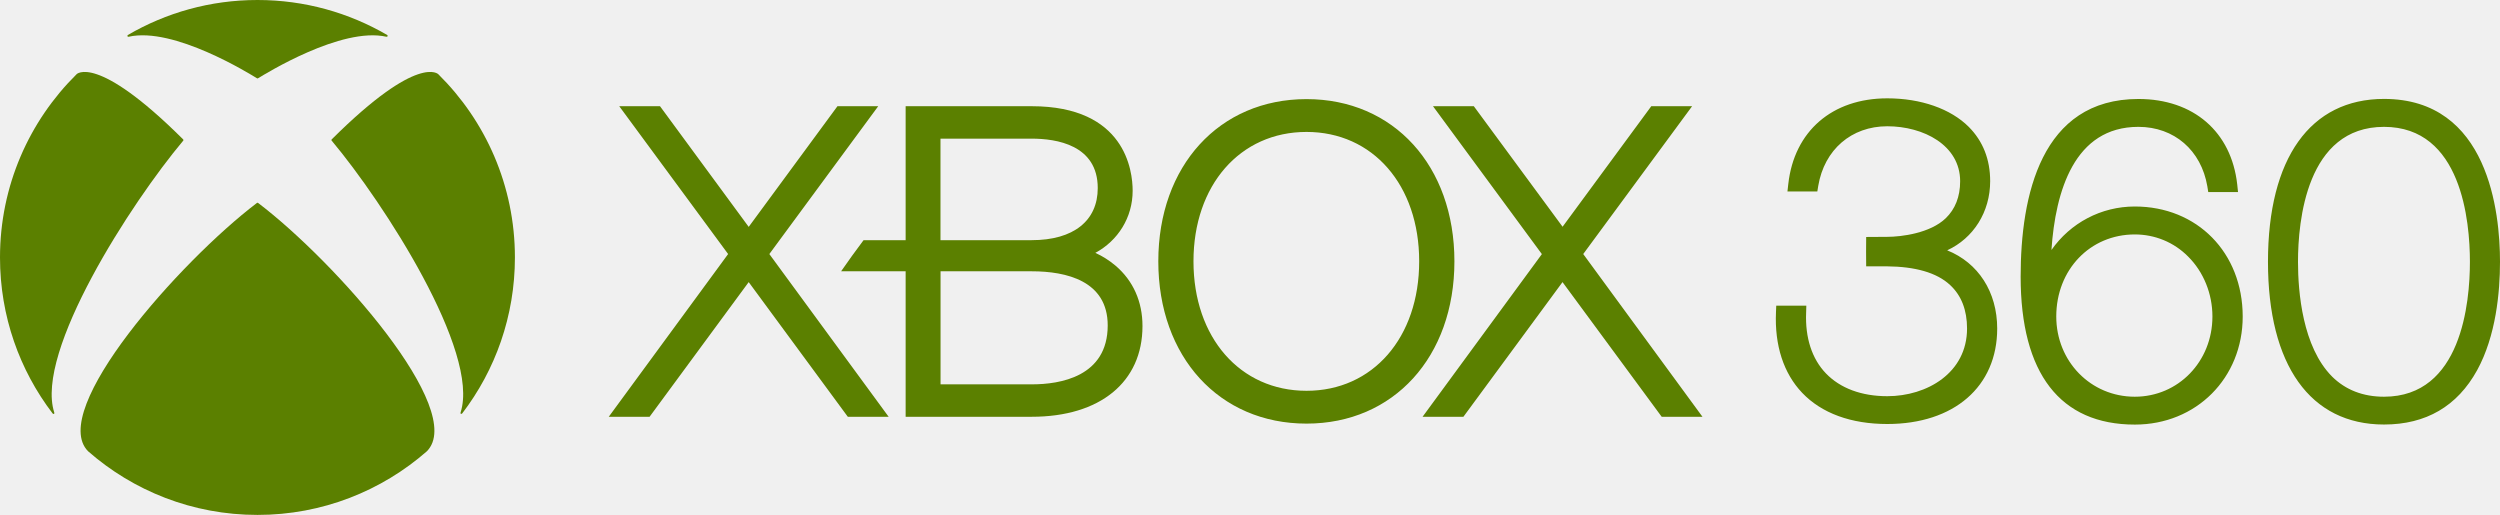
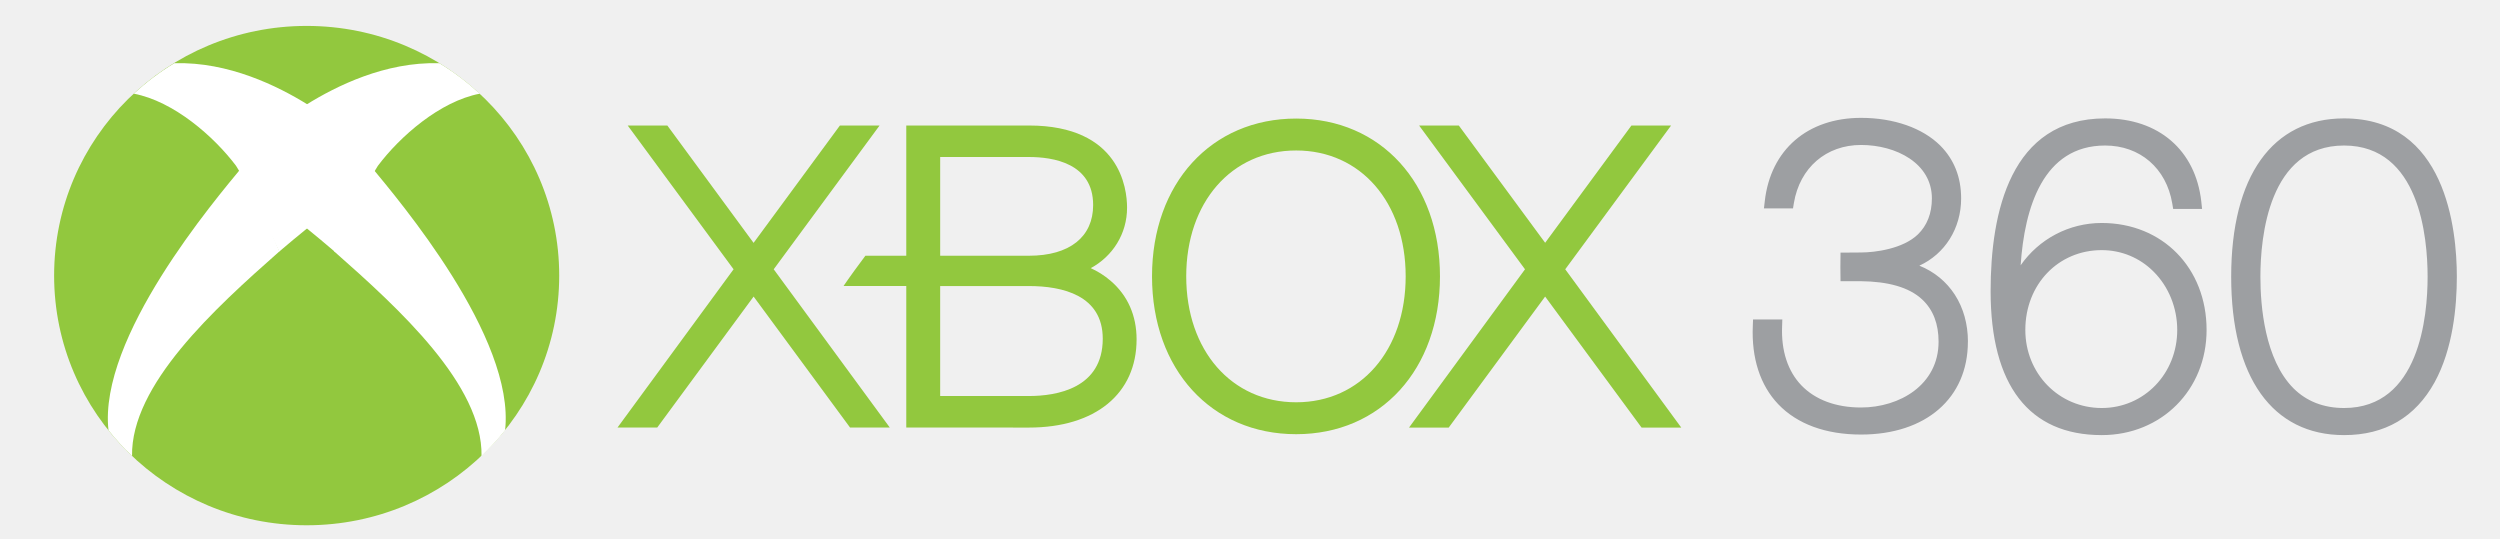
- <svg xmlns="http://www.w3.org/2000/svg" version="1.1" id="Layer_1" x="0px" y="0px" viewBox="0 0 3839 790.7" style="enable-background:new 0 0 3839 790.7;" xml:space="preserve">
-   <style type="text/css">
- 	.st0{fill:#FFFFFF;}
- 	.st1{fill:#666666;}
- 	.st2{fill:#5B8000;}
- 	.st3{fill:#999999;}
- 	.st4{clip-path:url(#SVGID_00000116936783918555293750000007469767993559255974_);}
- 	.st5{clip-path:url(#SVGID_00000158740534648164909140000001295847137466387621_);}
- 	.st6{clip-path:url(#SVGID_00000155842778396752356890000010572617078912532369_);}
- 	.st7{clip-path:url(#SVGID_00000155144553101945258850000012559315686549043378_);}
- 	.st8{fill:url(#SVGID_00000010292549517162298780000013377369793622022845_);}
- 	.st9{fill:url(#SVGID_00000036231710623331604260000005869396906459459469_);}
- 	.st10{fill:url(#SVGID_00000083797390130019649950000016993630063187283634_);}
- 	.st11{fill:url(#SVGID_00000071546227830214281760000007375249739212027046_);}
- 	.st12{opacity:0.8;fill:url(#SVGID_00000139976072570819599400000014907709301721782916_);}
- 	.st13{opacity:0.55;fill:url(#SVGID_00000020388828007938614210000003075296111492721296_);}
- 	.st14{fill:url(#SVGID_00000036240156864560620200000006081263453251876748_);}
- 	.st15{fill:url(#SVGID_00000067220738065300702300000002508356615530431876_);}
- 	.st16{clip-path:url(#SVGID_00000040539322555364225810000013668476463417864856_);}
- 	.st17{fill:url(#SVGID_00000069400412844419943700000011381320808495491247_);}
- 	.st18{fill:url(#SVGID_00000150820882399001585030000002818148137064195495_);}
- 	.st19{fill:url(#SVGID_00000093896032315545902600000017490705668257020565_);}
- 	.st20{opacity:0.8;fill:url(#SVGID_00000122701113884174718220000005988537363528600704_);}
- 	.st21{opacity:0.55;fill:url(#SVGID_00000173142782469316259970000016849888242107634586_);}
- 	.st22{fill:url(#SVGID_00000129187186500082503560000000922680786672071817_);}
- 	.st23{fill:url(#SVGID_00000057119313518697747600000017593682247445280701_);}
- 	.st24{clip-path:url(#SVGID_00000101816359812842285540000015732616889665004441_);}
- 	.st25{fill:#BFBDBE;}
- 	.st26{fill:url(#SVGID_00000049911932759493640890000006240449924929436088_);}
- 	.st27{fill:url(#SVGID_00000134220466912409252970000001112239715534358671_);}
- 	.st28{opacity:0.8;fill:url(#SVGID_00000140698251357615779220000009557682369471754654_);}
- 	.st29{opacity:0.55;fill:url(#SVGID_00000142153463038138063270000009067320057240581771_);}
- 	.st30{fill:url(#SVGID_00000036973502282975893160000012567794615475651214_);}
- 	.st31{fill:url(#SVGID_00000080198947375386675350000005529994955410116778_);}
- 	.st32{clip-path:url(#SVGID_00000090256341839794483940000004767460189889961361_);}
- 	.st33{clip-path:url(#SVGID_00000134962319792858629060000012164386051026153399_);}
- 	.st34{fill:url(#SVGID_00000078743987372971775520000010702288087983658643_);}
- 	.st35{fill:url(#SVGID_00000142168026558616452050000016146205114568647313_);}
- 	.st36{fill:url(#SVGID_00000062885077398604381360000005621743981034078885_);}
- 	.st37{opacity:0.8;fill:url(#SVGID_00000149368303877338138860000012849009508891704977_);}
- 	.st38{opacity:0.55;fill:url(#SVGID_00000005983553496142048750000010640488831535781803_);}
- 	.st39{fill:url(#SVGID_00000011001271228307392950000016236184763238329529_);}
- 	.st40{fill:url(#SVGID_00000176002769669134528240000017120841940449353365_);}
- 	.st41{clip-path:url(#SVGID_00000007404035481829726280000012194682281490223029_);}
- 	.st42{clip-path:url(#SVGID_00000129924204718347789120000013857945008612493959_);}
- 	.st43{opacity:0.5;fill:url(#SVGID_00000041255728038578157030000017801029453341060490_);}
- 	.st44{opacity:0.5;fill:url(#SVGID_00000072998297353307880780000003427654193123052707_);}
- 	.st45{opacity:0.5;fill:url(#SVGID_00000177454978995441807530000017717080464331832200_);}
- 	.st46{clip-path:url(#SVGID_00000068651208963413037180000008343835353743787189_);}
- 	.st47{opacity:0.5;fill:url(#SVGID_00000118381279568474213600000001854946862919699329_);}
- 	.st48{clip-path:url(#SVGID_00000135668409699139954380000008492640851960668316_);}
- 	.st49{clip-path:url(#SVGID_00000016759269871158597700000006306697208360290701_);}
- 	.st50{clip-path:url(#SVGID_00000106855417885667242520000011089618293728599175_);}
- 	.st51{clip-path:url(#SVGID_00000085230015562224633710000015436784607507745456_);}
- 	.st52{fill:url(#SVGID_00000178194653221854520770000010148760915726819219_);}
- 	.st53{fill:url(#SVGID_00000013162311001772068310000004902833989218557314_);}
- 	.st54{fill:url(#SVGID_00000032613153920580627630000011352194114006113711_);}
- 	.st55{fill:url(#SVGID_00000047763188103070923870000009595432510233364666_);}
- 	.st56{opacity:0.8;fill:url(#SVGID_00000148645963669847124910000017072502973787078814_);}
- 	.st57{opacity:0.55;fill:url(#SVGID_00000101094263498537051600000014138221375547412358_);}
- 	.st58{fill:url(#SVGID_00000095315656870443474850000012180467342437196438_);}
- 	.st59{fill:url(#SVGID_00000159429316801266379440000002294363133212291230_);}
- 	.st60{clip-path:url(#SVGID_00000150087786589247467770000011392681847654414739_);}
- 	.st61{fill:url(#SVGID_00000131328426440563200240000011694553827474883222_);}
- 	.st62{fill:url(#SVGID_00000025420536956556976500000016819937580459858321_);}
- 	.st63{fill:url(#SVGID_00000064321203985993779410000005545467103104882331_);}
- 	.st64{opacity:0.8;fill:url(#SVGID_00000015352158939272109590000016273119411202081967_);}
- 	.st65{opacity:0.55;fill:url(#SVGID_00000021101158477917598240000000627391570033336255_);}
- 	.st66{fill:url(#SVGID_00000183232461691121441580000001046752565799712649_);}
- 	.st67{fill:url(#SVGID_00000003099203320768906680000010646111362605277357_);}
- 	.st68{clip-path:url(#SVGID_00000076561835877998846960000011402132618634769325_);}
- 	.st69{fill:url(#SVGID_00000150817945971739035430000007044431036206264733_);}
- 	.st70{fill:url(#SVGID_00000007391137620575921190000010795756530481703574_);}
- 	.st71{opacity:0.8;fill:url(#SVGID_00000099638381137515200560000013584445996416364433_);}
- 	.st72{opacity:0.55;fill:url(#SVGID_00000120548205482017972230000002960479390994068364_);}
- 	.st73{fill:url(#SVGID_00000169529297123501752530000001827790950952863122_);}
- 	.st74{fill:url(#SVGID_00000042709919437991133180000015338200966945736369_);}
- 	.st75{clip-path:url(#SVGID_00000183950060981909101950000014221256695177617067_);}
- 	.st76{clip-path:url(#SVGID_00000057120744196707087970000012392617450399533700_);}
- 	.st77{clip-path:url(#SVGID_00000157303899002733466640000015399597897894427063_);}
- 	.st78{clip-path:url(#SVGID_00000036932503163203648990000016011280510529313448_);}
- 	.st79{clip-path:url(#SVGID_00000057830163329268315310000005087222767786817411_);}
- 	.st80{fill:url(#SVGID_00000003809162164806743160000012714894924322133889_);}
- 	.st81{fill:url(#SVGID_00000141451055723967978550000013845159567332142769_);}
- 	.st82{fill:url(#SVGID_00000056408563687139679960000012628171087518621090_);}
- 	.st83{fill:url(#SVGID_00000177471385576139530050000015560517711674009503_);}
- 	.st84{opacity:0.8;fill:url(#SVGID_00000124873107969691844060000011284801181780778936_);}
- 	.st85{opacity:0.55;fill:url(#SVGID_00000137124147100894737580000014559738347691752893_);}
- 	.st86{fill:url(#SVGID_00000085242973802111070200000002237040996692308669_);}
- 	.st87{fill:url(#SVGID_00000098899964120334019590000009193444991896154799_);}
- 	.st88{clip-path:url(#SVGID_00000057840470307519953610000000034798729358450833_);}
- 	.st89{fill:url(#SVGID_00000158006162043622190240000007644279765534771109_);}
- 	.st90{fill:url(#SVGID_00000134947079877877133260000009332767779322859671_);}
- 	.st91{fill:url(#SVGID_00000031185766654008222270000004586653168630461356_);}
- 	.st92{opacity:0.8;fill:url(#SVGID_00000022526576154737631350000007162282661988700594_);}
- 	.st93{opacity:0.55;fill:url(#SVGID_00000127737045960989813140000014515283786322823819_);}
- 	.st94{fill:url(#SVGID_00000152985458504375317470000005590153622121142435_);}
- 	.st95{fill:url(#SVGID_00000116205044758928417170000011819158513091113345_);}
- 	.st96{clip-path:url(#SVGID_00000042004448277783542100000011941666492006226069_);}
- 	.st97{fill:url(#SVGID_00000114768226173243903660000001683156435584240785_);}
- 	.st98{fill:url(#SVGID_00000018937000335540022780000012676131677270427318_);}
- 	.st99{opacity:0.8;fill:url(#SVGID_00000026856270168027361250000018212645450605727405_);}
- 	.st100{opacity:0.55;fill:url(#SVGID_00000139255709901624971830000014129664296553917858_);}
- 	.st101{fill:url(#SVGID_00000072259448570895516300000011548842194258753718_);}
- 	.st102{fill:url(#SVGID_00000054237210800003764220000001850947912984438968_);}
- 	.st103{clip-path:url(#SVGID_00000061468896121099905750000005594066800896378018_);}
- 	.st104{clip-path:url(#SVGID_00000113313807160028400700000001721218963280401584_);}
- 	.st105{fill:url(#SVGID_00000045604004885239969240000006576240832466179738_);}
- 	.st106{fill:url(#SVGID_00000090255215485557273480000000931400736113114545_);}
- 	.st107{fill:url(#SVGID_00000069385385895207637440000001507111524210314402_);}
- 	.st108{opacity:0.8;fill:url(#SVGID_00000144330620765285905890000008602834579046853767_);}
- 	.st109{opacity:0.55;fill:url(#SVGID_00000099629018036278859340000000653572724619238793_);}
- 	.st110{fill:url(#SVGID_00000065051784446084755450000018156599181199387782_);}
- 	.st111{fill:url(#SVGID_00000026155897392870420500000014333312585948271496_);}
- 	.st112{clip-path:url(#SVGID_00000034798748419867977370000009892896875291891374_);}
- 	.st113{clip-path:url(#SVGID_00000041292312560003772870000015029777320771904685_);}
- 	.st114{opacity:0.5;fill:url(#SVGID_00000070803276923873632020000007446841990270517171_);}
- 	.st115{opacity:0.5;fill:url(#SVGID_00000002342026837621636880000001917485599823705472_);}
- 	.st116{opacity:0.5;fill:url(#SVGID_00000036940386015251520400000002376730868508778649_);}
- 	.st117{clip-path:url(#SVGID_00000051353632734183503050000013672839173013426612_);}
- 	.st118{opacity:0.5;fill:url(#SVGID_00000002358578229125154230000014866425501304673183_);}
- 	.st119{clip-path:url(#SVGID_00000099635098058869241590000004822549567342441105_);}
- 	.st120{clip-path:url(#SVGID_00000093168876972140761490000005807615533367449245_);}
- 	.st121{clip-path:url(#SVGID_00000036949996485530839640000010141628028239255976_);}
- 	.st122{clip-path:url(#SVGID_00000126302940712844822240000017614237738718426278_);}
- 	.st123{fill:url(#SVGID_00000057112496841886013800000004195521125999568554_);}
- 	.st124{fill:url(#SVGID_00000090278772992734942070000006801590952641113242_);}
- 	.st125{fill:url(#SVGID_00000031198293672836328830000012278078160203467959_);}
- 	.st126{fill:url(#SVGID_00000072966107591756489440000018009075871020142235_);}
- 	.st127{opacity:0.8;fill:url(#SVGID_00000162339836511765441000000002386075822253384329_);}
- 	.st128{opacity:0.55;fill:url(#SVGID_00000131345225278491974000000011552783519622267321_);}
- 	.st129{fill:url(#SVGID_00000036948370959557329610000013772979812736568486_);}
- 	.st130{fill:url(#SVGID_00000168106311239672872670000010038868394726045117_);}
- 	.st131{clip-path:url(#SVGID_00000119099659743943287100000003720650806449316013_);}
- 	.st132{fill:url(#SVGID_00000003065727789366524270000016633110604183846278_);}
- 	.st133{fill:url(#SVGID_00000132086332849069277650000007526530558024454814_);}
- 	.st134{fill:url(#SVGID_00000062157000306046819180000005156995132083925906_);}
- 	.st135{opacity:0.8;fill:url(#SVGID_00000078726135815038840990000017872928536190194617_);}
- 	.st136{opacity:0.55;fill:url(#SVGID_00000137103402768438035350000016001364530453667482_);}
- 	.st137{fill:url(#SVGID_00000086666314139859450690000012407640080326764474_);}
- 	.st138{fill:url(#SVGID_00000054968171191225937160000009092525952926277011_);}
- 	.st139{clip-path:url(#SVGID_00000023242618342471974460000015680593381603094970_);}
- 	.st140{fill:url(#SVGID_00000119813551556052231640000007838365647365671596_);}
- 	.st141{fill:url(#SVGID_00000029739379124246424990000008810376464220722855_);}
- 	.st142{opacity:0.8;fill:url(#SVGID_00000033329197923852075260000000454729088034798467_);}
- 	.st143{opacity:0.55;fill:url(#SVGID_00000140701430040543691370000017663806799717031057_);}
- 	.st144{fill:url(#SVGID_00000114782142379666389470000014254234469512225154_);}
- 	.st145{fill:url(#SVGID_00000112632314095804040010000010231495088979309208_);}
- 	.st146{clip-path:url(#SVGID_00000132768246559449515460000006223082410507254686_);}
- 	.st147{clip-path:url(#SVGID_00000124875937587758720750000012554846703926856607_);}
- 	.st148{fill:url(#SVGID_00000040535494224943700640000003068533406835400856_);}
- 	.st149{fill:url(#SVGID_00000032651022993604532690000005715308548821962641_);}
- 	.st150{fill:url(#SVGID_00000179612844593605094480000015759273307897751434_);}
- 	.st151{opacity:0.8;fill:url(#SVGID_00000140711033173050650280000000870167502999700122_);}
- 	.st152{opacity:0.55;fill:url(#SVGID_00000092432808271449871630000011343029579094777263_);}
- 	.st153{fill:url(#SVGID_00000035489905088623973450000007507032702061640847_);}
- 	.st154{fill:url(#SVGID_00000165949500959830667480000008234552723145638586_);}
- 	.st155{clip-path:url(#SVGID_00000058578898747491943980000003368276319902224545_);}
- 	.st156{clip-path:url(#SVGID_00000182486943312598648010000009796096405179728004_);}
- 	.st157{opacity:0.5;fill:url(#SVGID_00000013886416532261489280000011424716289084092083_);}
- 	.st158{opacity:0.5;fill:url(#SVGID_00000049903412914695349490000010498772595391870628_);}
- 	.st159{opacity:0.5;fill:url(#SVGID_00000111169672788498502080000011343344332890416267_);}
- 	.st160{clip-path:url(#SVGID_00000099625272862552615820000018177511430231653308_);}
- 	.st161{opacity:0.5;fill:url(#SVGID_00000088131768966626574290000012032157430044488606_);}
- 	.st162{clip-path:url(#SVGID_00000153701878551876932960000007837190477616574600_);}
- 	.st163{fill:url(#SVGID_00000105407134495153463940000006144570473574124981_);}
- 	.st164{fill:url(#SVGID_00000040557553447062077990000003231211450321134007_);}
- 	.st165{fill:url(#SVGID_00000094610194816125460100000000933022961513273012_);}
- 	.st166{opacity:0.8;fill:url(#SVGID_00000117644243036362007140000009133000296335978671_);}
- 	.st167{opacity:0.55;fill:url(#SVGID_00000118383670127868815400000016405390337328871079_);}
- 	.st168{fill:url(#SVGID_00000154386101158569137170000016798424068277512576_);}
- 	.st169{fill:url(#SVGID_00000134953476779167071310000000597168918971184263_);}
- 	.st170{clip-path:url(#SVGID_00000054236012261286668700000007504942038173919421_);}
- 	.st171{clip-path:url(#SVGID_00000068648032108102249200000012093060860740307841_);}
- 	.st172{opacity:0.5;fill:url(#SVGID_00000046323686379240725850000008826286650127661244_);}
- 	.st173{opacity:0.5;fill:url(#SVGID_00000001664415526818296470000011227188206175633548_);}
- 	.st174{opacity:0.5;fill:url(#SVGID_00000079470403591049530170000003524734392490627515_);}
- 	.st175{clip-path:url(#SVGID_00000122691219135280973290000000276769374408621478_);}
- 	.st176{opacity:0.5;fill:url(#SVGID_00000110446410661677272880000014208869792500506002_);}
- 	.st177{fill:#9DA0A3;}
- 	.st178{fill:#107C10;}
- 	.st179{opacity:0.49;}
- 	.st180{clip-path:url(#SVGID_00000078018381154524499510000018076933478596286360_);}
- 	.st181{clip-path:url(#SVGID_00000072995060720077869630000009679947625423038625_);}
- 	.st182{fill:url(#SVGID_00000069358608158268653760000000135448547127824292_);}
- 	.st183{opacity:0.15;fill:#FFFFFF;}
- 	.st184{opacity:7.000000e-02;fill:#FFFFFF;}
- 	.st185{clip-path:url(#SVGID_00000001645998920465145500000002501467456834720653_);}
- 	.st186{fill:url(#SVGID_00000140705418781306602200000002212125100563969696_);}
- 	.st187{clip-path:url(#SVGID_00000092429006134292841950000008618241210049530038_);}
- 	.st188{fill:url(#SVGID_00000111176468199304223740000001525665852802451328_);}
- 	.st189{opacity:7.000000e-02;fill:url(#SVGID_00000134221093714847550520000007314372534682804920_);}
- 	.st190{clip-path:url(#SVGID_00000023246388595363816300000015412945665440000656_);}
- 	.st191{fill:url(#SVGID_00000000926317889482298340000008873479745467291069_);}
- 	.st192{fill:url(#SVGID_00000164515508944821701340000001262655799613418431_);}
- 	.st193{fill:url(#SVGID_00000057837439514880674580000004920004195689788558_);}
- 	.st194{fill:url(#SVGID_00000122722866922629867320000012970355642301654445_);}
- 	.st195{fill:url(#SVGID_00000084511500700646425410000018320712484470881678_);}
- 	.st196{fill:url(#SVGID_00000005973489201754534950000016361937817207380628_);}
- 	.st197{fill:url(#SVGID_00000101814502878768468240000004556285684312153231_);}
- 	.st198{fill:url(#SVGID_00000110450812542666857060000006600968587896651694_);}
- 	.st199{clip-path:url(#SVGID_00000165221564088780288550000002029028468404559803_);}
- 	.st200{clip-path:url(#SVGID_00000033359389139598409470000009738305751546482319_);}
- 	.st201{fill:url(#SVGID_00000147178484632317302720000004138957778948186535_);}
- 	.st202{clip-path:url(#SVGID_00000072244423338221732780000005259798814507892924_);}
- 	.st203{fill:url(#SVGID_00000165943395460085336520000002530248066252990848_);}
- 	.st204{clip-path:url(#SVGID_00000017491939672469041790000001915170550188903828_);}
- 	.st205{fill:url(#SVGID_00000055697973795640559730000010158100167775643010_);}
- 	.st206{opacity:7.000000e-02;fill:url(#SVGID_00000036971418207743053650000016940984245055143595_);}
- 	.st207{clip-path:url(#SVGID_00000027602392829443704190000001202149199515662238_);}
- 	.st208{fill:url(#SVGID_00000088097090739624445650000018279727374007963044_);}
- 	.st209{fill:url(#SVGID_00000054245911430200764640000001306899183298362811_);}
- 	.st210{fill:url(#SVGID_00000142896027599948911730000000973493469245087421_);}
- 	.st211{fill:url(#SVGID_00000049199357648690220450000018440991971871676088_);}
- 	.st212{fill:url(#SVGID_00000150811118801147181730000006999067454905583774_);}
- 	.st213{fill:url(#SVGID_00000114784014309322987430000012603711664264672441_);}
- 	.st214{fill:url(#SVGID_00000073679570883925250000000008972797959163209909_);}
- 	.st215{fill:url(#SVGID_00000040538126994965933050000008293844121882298253_);}
- 	.st216{clip-path:url(#SVGID_00000029026150696311030530000007292036025988488072_);}
- 	.st217{clip-path:url(#SVGID_00000065788948063208974960000005351455060344796326_);}
- 	.st218{fill:url(#SVGID_00000112630033393689207430000012669848990023085499_);}
- 	.st219{clip-path:url(#SVGID_00000002345720288083070290000006183894083479604137_);}
- 	.st220{fill:url(#SVGID_00000026158545459881301730000011764772156302000807_);}
- 	.st221{clip-path:url(#SVGID_00000078736496415392903290000005045244596913134500_);}
- 	.st222{fill:url(#SVGID_00000144299643156313450320000015329817907331295385_);}
- 	.st223{opacity:7.000000e-02;fill:url(#SVGID_00000061440666512545240730000013052388745934027144_);}
- 	.st224{clip-path:url(#SVGID_00000065071280627422512660000003446178943775899578_);}
- 	.st225{fill:url(#SVGID_00000133520769777846871470000011229856877206757815_);}
- 	.st226{fill:url(#SVGID_00000083067993648122447030000005700418886940234638_);}
- 	.st227{fill:url(#SVGID_00000121969135925480210040000012818647407017853865_);}
- 	.st228{fill:url(#SVGID_00000126296576746353094030000009705574668692100004_);}
- 	.st229{fill:url(#SVGID_00000011020855464008935420000003804431840243144863_);}
- 	.st230{fill:url(#SVGID_00000044150879009265572230000013043678912328990083_);}
- 	.st231{fill:url(#SVGID_00000075843879342301602580000018385224346903061640_);}
- 	.st232{fill:url(#SVGID_00000001622143232993498560000002565739937859088539_);}
- 	.st233{clip-path:url(#SVGID_00000142173110663425500070000001965037227717121193_);}
- 	.st234{clip-path:url(#SVGID_00000085243402515984210030000013133161705383385731_);}
- 	.st235{fill:url(#SVGID_00000133499328329960032730000001216106085451752846_);}
- 	.st236{clip-path:url(#SVGID_00000098202847618227867990000003468360645697629089_);}
- 	.st237{fill:url(#SVGID_00000173142815913817761000000001422564006664603792_);}
- 	.st238{clip-path:url(#SVGID_00000056389529223490138200000002984149826180120240_);}
- 	.st239{fill:url(#SVGID_00000039112208714024311130000006147372210463657099_);}
- 	.st240{opacity:7.000000e-02;fill:url(#SVGID_00000039111014240980551570000004270350121711701148_);}
- 	.st241{clip-path:url(#SVGID_00000151506302821929540850000006862367099011270298_);}
- 	.st242{fill:url(#SVGID_00000104700707698479021980000005477482173964106931_);}
- 	.st243{fill:url(#SVGID_00000057838189485375581810000016864863682942625165_);}
- 	.st244{fill:url(#SVGID_00000125572421142210207220000009431974986472499344_);}
- 	.st245{fill:url(#SVGID_00000048490852953098234350000010874403515964104373_);}
- 	.st246{fill:url(#SVGID_00000089565106104342538740000012065371743325706157_);}
- 	.st247{fill:url(#SVGID_00000035533103090249817850000005763981352530214274_);}
- 	.st248{fill:url(#SVGID_00000137834254369387492560000012152748826775379616_);}
- 	.st249{fill:url(#SVGID_00000115501987777316503650000009626562220427268745_);}
- </style>
-   <g>
-     <g>
-       <g>
-         <circle class="st1" cx="147.9" cy="111.1" r="0" />
+ <svg xmlns="http://www.w3.org/2000/svg" xmlns:xlink="http://www.w3.org/1999/xlink" enable-background="new 2.472 0.608 167 36" xml:space="preserve" height="36px" width="167px" version="1.1" y="0px" x="0px" viewBox="2.472 0.608 167 36" id="svg3003">
+   <defs id="defs3019">
+     <radialGradient xlink:href="#linearGradient3037" id="radialGradient3528" gradientUnits="userSpaceOnUse" gradientTransform="matrix(0,1.845816,-1.575611,0,41.66051,-29.48401)" cx="23.69" cy="12.766" fx="23.69" fy="12.766" r="14.35" />
+     <linearGradient id="linearGradient3037">
+       <stop style="stop-color:#ffffff;stop-opacity:1;" offset="0" id="stop3039" />
+       <stop style="stop-color:#ffffff;stop-opacity:0;" offset="1" id="stop3041" />
+     </linearGradient>
+     <radialGradient xlink:href="#linearGradient3037" id="radialGradient3530" gradientUnits="userSpaceOnUse" gradientTransform="matrix(0,1.152526,-0.9838101,0,34.10586,-13.06009)" cx="23.69" cy="12.766" fx="23.69" fy="12.766" r="14.35" />
+     <linearGradient xlink:href="#linearGradient3992" id="linearGradient3532" gradientUnits="userSpaceOnUse" x1="17.161" y1="21.54" x2="13.206" y2="16.9" />
+     <linearGradient id="linearGradient3992">
+       <stop style="stop-color:#97ca43;stop-opacity:1;" offset="0" id="stop3994" />
+       <stop style="stop-color:#97ca43;stop-opacity:0;" offset="1" id="stop3996" />
+     </linearGradient>
+     <linearGradient xlink:href="#linearGradient3356" id="linearGradient3534" gradientUnits="userSpaceOnUse" x1="11.656" y1="18.172" x2="13.586" y2="19.231" />
+     <linearGradient id="linearGradient3356">
+       <stop style="stop-color:#458f41;stop-opacity:1;" offset="0" id="stop3358" />
+       <stop style="stop-color:#458f41;stop-opacity:0;" offset="1" id="stop3360" />
+     </linearGradient>
+     <linearGradient xlink:href="#linearGradient3366" id="linearGradient3536" gradientUnits="userSpaceOnUse" x1="19.903" y1="19.231" x2="14.902" y2="17.2" />
+     <linearGradient id="linearGradient3366">
+       <stop style="stop-color:#e5edae;stop-opacity:1;" offset="0" id="stop3368" />
+       <stop style="stop-color:#e5edae;stop-opacity:0;" offset="1" id="stop3370" />
+     </linearGradient>
+     <linearGradient xlink:href="#linearGradient4002" id="linearGradient3538" gradientUnits="userSpaceOnUse" x1="19.663" y1="13.09" x2="23.287" y2="5.046" />
+     <linearGradient id="linearGradient4002">
+       <stop style="stop-color:#97ca43;stop-opacity:1;" offset="0" id="stop4004" />
+       <stop style="stop-color:#97ca43;stop-opacity:0;" offset="1" id="stop4006" />
+     </linearGradient>
+     <linearGradient xlink:href="#linearGradient3316" id="linearGradient3540" gradientUnits="userSpaceOnUse" x1="17.497" y1="4.098" x2="17.321" y2="6.218" />
+     <linearGradient id="linearGradient3316">
+       <stop style="stop-color:#459743;stop-opacity:1;" offset="0" id="stop3318" />
+       <stop style="stop-color:#459743;stop-opacity:0;" offset="1" id="stop3320" />
+     </linearGradient>
+     <linearGradient xlink:href="#linearGradient3316" id="linearGradient3542" gradientUnits="userSpaceOnUse" x1="19.339" y1="4.717" x2="18.286" y2="6.306" />
+     <linearGradient xlink:href="#linearGradient3330" id="linearGradient3544" gradientUnits="userSpaceOnUse" x1="19.515" y1="15.668" x2="21.796" y2="11.517" />
+     <linearGradient id="linearGradient3330">
+       <stop style="stop-color:#e6edae;stop-opacity:1;" offset="0" id="stop3332" />
+       <stop style="stop-color:#e6edae;stop-opacity:0;" offset="1" id="stop3334" />
+     </linearGradient>
+     <linearGradient xlink:href="#linearGradient3992" id="linearGradient3546" gradientUnits="userSpaceOnUse" x1="17.161" y1="21.54" x2="13.206" y2="16.9" />
+     <linearGradient xlink:href="#linearGradient3356" id="linearGradient3548" gradientUnits="userSpaceOnUse" x1="11.656" y1="18.172" x2="13.586" y2="19.231" />
+     <linearGradient xlink:href="#linearGradient3366" id="linearGradient3550" gradientUnits="userSpaceOnUse" x1="19.903" y1="19.231" x2="14.902" y2="17.2" />
+     <linearGradient xlink:href="#linearGradient4002" id="linearGradient3552" gradientUnits="userSpaceOnUse" x1="17.551" y1="12.031" x2="20.647" y2="6.988" />
+     <linearGradient xlink:href="#linearGradient3306" id="linearGradient3554" gradientUnits="userSpaceOnUse" x1="19.552" y1="5.069" x2="18.76" y2="6.348" />
+     <linearGradient id="linearGradient3306">
+       <stop style="stop-color:#46873f;stop-opacity:1;" offset="0" id="stop3308" />
+       <stop style="stop-color:#46873f;stop-opacity:0;" offset="1" id="stop3310" />
+     </linearGradient>
+     <linearGradient xlink:href="#linearGradient3346" id="linearGradient3556" gradientUnits="userSpaceOnUse" x1="20.124" y1="15.569" x2="21.972" y2="10.981" />
+     <linearGradient id="linearGradient3346">
+       <stop style="stop-color:#e6eead;stop-opacity:1;" offset="0" id="stop3348" />
+       <stop style="stop-color:#e6eead;stop-opacity:0;" offset="1" id="stop3350" />
+     </linearGradient>
+   </defs>
+   <path d="M112.129,29.17l-6.442-8.752-6.44,8.752h-2.652l7.747-10.573-7.074-9.605h2.653l5.767,7.834,5.764-7.834h2.649l-7.071,9.604,7.75,10.574h-2.649zm-50.22-0.004l-7.753-10.57,7.072-9.604h-2.65l-5.767,7.84-5.761-7.84h-2.647l7.072,9.604-7.752,10.57h2.653l6.438-8.748,6.44,8.748h2.654zm16.487-5.89c0,3.634-2.754,5.894-7.194,5.894l-8.191-0.004v-9.452h-4.191c0.304-0.455,1.108-1.565,1.46-2.023h2.731v-8.699h8.191c6.083,0,6.558,4.199,6.558,5.49,0,1.743-0.958,3.244-2.425,4.038,0.445,0.204,0.902,0.48,1.322,0.842,1.142,0.976,1.739,2.325,1.739,3.914m-13.12-5.585h5.926c2.729,0,4.292-1.265,4.292-3.385,0-2.806-2.688-3.21-4.292-3.21h-5.926v6.595zm10.86,5.543c0-2.896-2.684-3.518-4.935-3.518h-5.926v7.346h5.926c1.845,0,4.935-0.502,4.935-3.828m22.526-4.166c0,6.213-3.948,10.544-9.607,10.544-5.667,0-9.628-4.331-9.628-10.544,0-6.205,3.961-10.54,9.628-10.54,5.659,0,9.607,4.335,9.607,10.54m-2.291,0c0-4.951-3.01-8.408-7.316-8.408-4.317,0-7.343,3.457-7.343,8.408s3.025,8.412,7.343,8.412c4.307,0,7.316-3.461,7.316-8.412" fill="#92C83E" id="path3007" />
+   <path d="M159.055,8.517c-4.79,0-7.54,3.856-7.54,10.578,0,6.718,2.75,10.578,7.54,10.578,2.731,0,4.761-1.193,6.05-3.531,1.225-2.233,1.484-5.066,1.484-7.047,0-3.179-0.736-10.578-7.534-10.578m0,19.346c-1.367,0-2.502-0.446-3.377-1.314-1.922-1.931-2.211-5.496-2.211-7.454,0-2.637,0.547-8.766,5.588-8.766,5.04,0,5.581,6.129,5.581,8.766-0,2.637-0.541,8.768-5.581,8.768m-16.188-12.36c-2.188,0-4.187,1.067-5.416,2.826,0.258-3.831,1.488-8,5.646-8,2.325,0,4.086,1.516,4.481,3.866l0.061,0.369h1.931l-0.051-0.49c-0.382-3.426-2.843-5.557-6.422-5.557-6.327,0-7.652,6.277-7.652,11.54,0,6.291,2.566,9.616,7.423,9.616,3.987,0,7.004-3.021,7.004-7.025,0-4.144-2.949-7.145-7.004-7.145m0,12.36c-2.859,0-5.104-2.293-5.104-5.215,0-3.042,2.199-5.332,5.104-5.332,1.306,0,2.541,0.51,3.462,1.435,1.011,1.004,1.581,2.424,1.581,3.897,0,2.922-2.215,5.215-5.043,5.215m-8.941-4.43c0,3.769-2.805,6.203-7.141,6.203-2.352,0-4.263-0.7-5.526-2.025-1.209-1.268-1.797-3.082-1.7-5.25l0.015-0.413h1.956l-0.014,0.452c-0.068,1.633,0.377,3.002,1.291,3.954,0.926,0.96,2.306,1.475,3.979,1.475,2.581,0,5.182-1.513,5.182-4.396,0-1.191-0.364-2.139-1.095-2.82-0.881-0.827-2.301-1.202-4.095-1.221h-1.36c-0.012-0.473-0.012-1.418,0-1.908,0.496-0.002,1.01-0.01,1.353-0.01,0.954,0,2.81-0.24,3.813-1.205,0.613-0.594,0.937-1.406,0.937-2.408,0-2.344-2.383-3.569-4.734-3.569-2.329,0-4.087,1.518-4.483,3.87l-0.06,0.365h-1.942l0.057-0.487c0.386-3.425,2.853-5.559,6.429-5.559,2.186,0,4.116,0.677,5.295,1.854,0.919,0.924,1.392,2.108,1.392,3.526,0,2.009-1.085,3.709-2.791,4.494,2.007,0.805,3.245,2.695,3.245,5.078" fill="#9D9FA2" id="path3009" />
+   <path d="M168.31,27.154c0,0.383-0.132,0.705-0.394,0.966-0.258,0.261-0.58,0.392-0.961,0.392-0.387,0-0.707-0.126-0.961-0.381-0.255-0.255-0.382-0.578-0.382-0.965,0-0.383,0.131-0.706,0.39-0.966,0.257-0.264,0.578-0.394,0.963-0.394,0.377,0,0.694,0.125,0.949,0.375,0.262,0.257,0.396,0.582,0.396,0.973m-0.162,0.008c0-0.345-0.114-0.631-0.347-0.863-0.228-0.229-0.509-0.342-0.84-0.342-0.343,0-0.626,0.114-0.851,0.346-0.227,0.233-0.338,0.517-0.338,0.859,0,0.346,0.115,0.636,0.349,0.867,0.229,0.229,0.508,0.345,0.84,0.345,0.328,0,0.608-0.116,0.838-0.347,0.234-0.233,0.349-0.521,0.349-0.865m-0.535,0.851h-0.289l-0.188-0.417c-0.094-0.21-0.194-0.314-0.307-0.314h-0.157v0.731h-0.238v-1.74h0.482c0.212,0,0.374,0.049,0.484,0.145,0.094,0.085,0.141,0.194,0.141,0.33,0,0.119-0.04,0.219-0.114,0.304-0.074,0.085-0.183,0.142-0.32,0.17v0.007c0.095,0.022,0.189,0.129,0.284,0.321l0.223,0.463zm-0.328-1.237c0-0.101-0.028-0.171-0.084-0.217-0.061-0.051-0.167-0.076-0.317-0.076h-0.212v0.594h0.26c0.232,0,0.353-0.101,0.353-0.301" display="none" fill="#9D9FA2" id="path3015" />
+   <g transform="translate(-8.592759,36.99856)" id="g4160">
+     <g id="g3489">
+       <g id="g3484">
+         <path style="fill:#92c83e;fill-opacity:1;stroke:none" id="path3033" d="m 37.683,17.392 c 0,8.151 -6.425,14.758 -14.35,14.758 -7.925,0 -14.35,-6.608 -14.35,-14.758 0,-8.151 6.425,-14.758 14.35,-14.758 7.925,0 14.35,6.608 14.35,14.758 z" transform="matrix(1.175598,0,0,1.130127,4.119644,-37.63611)" />
      </g>
-     </g>
-     <path class="st2" d="M2551.7,640l-152.3-206.8L2247.2,640h-62.7l183.2-249.8l-167.2-227.1h62.7l136.3,185.1l136.2-185.1h62.7   l-167.2,227L2614.3,640 M1364.6,640l-183.2-249.9l167.2-227h-62.6l-136.3,185.3l-136.2-185.3h-62.6l167.2,227L934.8,640h62.7   l152.2-206.8L1301.9,640H1364.6z M1754.4,500.7c0,86-65.1,139.3-170.1,139.3l-193.6,0V416.6h-99.1c7.2-10.7,26.2-36.9,34.5-47.8   h64.6V163.1h193.6c143.8,0,155,99.2,155,129.8c0,41.2-22.6,76.7-57.3,95.4c10.6,4.8,21.3,11.4,31.3,19.9   C1740.2,431.3,1754.4,463.2,1754.4,500.7 M1444.2,368.8h140c64.5,0,101.5-29.9,101.5-80c0-66.3-63.5-75.9-101.5-75.9h-140V368.8z    M1701,499.7c0-68.4-63.4-83.1-116.7-83.1h-140v173.6h140C1627.9,590.3,1701,578.4,1701,499.7 M2233.4,401.3   c0,146.8-93.4,249.2-227.1,249.2c-134,0-227.6-102.4-227.6-249.2c0-146.7,93.6-249.1,227.6-249.1   C2140.1,152.2,2233.4,254.6,2233.4,401.3 M2179.3,401.3c0-117.1-71.2-198.7-173-198.7c-102,0-173.6,81.7-173.6,198.7   c0,117,71.5,198.8,173.6,198.8C2108.1,600.1,2179.3,518.4,2179.3,401.3" />
-     <path class="st2" d="M3660.9,151.9c-113.3,0-178.2,91.1-178.2,250.1c0,158.8,65,249.9,178.2,249.9c64.5,0,112.5-28.1,143-83.4   c28.9-52.7,35.1-119.7,35.1-166.5C3839,326.8,3821.6,151.9,3660.9,151.9 M3660.9,609.2c-32.3,0-59.1-10.5-79.8-31   c-45.4-45.6-52.3-129.9-52.3-176.1c0-62.4,12.9-207.3,132.1-207.3c119.1,0,131.9,144.9,131.9,207.3   C3792.8,464.3,3780,609.2,3660.9,609.2 M3278.2,317.1c-51.7,0-98.9,25.2-128,66.8c6.1-90.5,35.2-189.1,133.5-189.1   c54.9,0,96.5,35.9,105.9,91.4l1.4,8.7h45.7l-1.2-11.6c-9-81-67.2-131.3-151.7-131.3c-149.6,0-180.9,148.4-180.9,272.8   c0,148.7,60.6,227.2,175.4,227.2c94.3,0,165.6-71.4,165.6-166C3443.8,388,3374.1,317.1,3278.2,317.1 M3278.2,609.2   c-67.6,0-120.6-54.2-120.6-123.2c0-71.9,52-126,120.6-126c30.9,0,60.1,12,81.8,33.9c23.9,23.7,37.4,57.3,37.4,92.1   C3397.4,555,3345.1,609.2,3278.2,609.2 M3066.9,504.5c0,89.1-66.3,146.6-168.8,146.6c-55.6,0-100.8-16.5-130.7-47.9   c-28.5-29.9-42.5-72.8-40.2-124l0.4-9.8h46.2l-0.3,10.7c-1.6,38.6,8.9,71,30.5,93.4c21.9,22.7,54.6,34.9,94.1,34.9   c61,0,122.5-35.8,122.5-103.9c0-28.2-8.6-50.6-25.9-66.7c-20.8-19.5-54.4-28.4-96.8-28.8h-32.2c-0.2-11.2-0.2-33.5,0-45.1   c11.7-0.1,23.9-0.2,32-0.2c22.5,0,66.4-5.7,90.1-28.5c14.6-14,22.2-33.2,22.2-56.9c0-55.4-56.4-84.4-111.9-84.4   c-55.1,0-96.6,35.9-106,91.5l-1.4,8.6h-45.9l1.3-11.5c9.1-81.1,67.4-131.5,152-131.5c51.6,0,97.3,16,125.1,43.8   c21.8,21.9,32.9,49.9,32.9,83.4c0,47.4-25.7,87.6-66,106.2C3037.7,403.5,3066.9,448.2,3066.9,504.5" />
-     <g>
-       <path class="st2" d="M118,113.7c-0.3,0.2-0.4,0.4-0.4,0.3v0C45,185.7,0,285.3,0,395.4c0,90.1,30.1,173.1,80.8,239.5    c0.5,0.6,1.4,1,2.1,0.6c0.7-0.4,0.7-1.3,0.4-2.1C53.3,540.3,201.6,311,281.2,216.2c0.3-0.3,0.5-0.7,0.5-1.1c0-0.5-0.3-1-0.7-1.3    c-134-133.3-163.9-99.3-163.5-99.8" />
-       <path class="st2" d="M672.7,113.7c0.3,0.2,0.4,0.4,0.4,0.3v0c72.6,71.7,117.6,171.2,117.6,281.3c0,90.1-30.1,173.1-80.9,239.5    c-0.5,0.6-1.4,1-2.1,0.6c-0.7-0.4-0.7-1.3-0.4-2.1C737.4,540.3,589,311,509.5,216.2c-0.3-0.3-0.6-0.7-0.6-1.1c0-0.5,0.3-1,0.7-1.3    c134-133.3,163.9-99.3,163.5-99.8" />
-       <path class="st2" d="M395.4,0C468,0,536,19.6,594.5,53.7c0.7,0.4,1,1.2,0.6,2c-0.3,0.7-1.1,0.8-1.9,0.7    c-69.1-15.5-185.9,57.2-197,63.8c-0.2,0.1-0.5,0.3-0.8,0.3c-0.3,0-0.6-0.2-0.8-0.3c-11-6.7-127.8-79.4-196.9-63.8    c-0.8,0.2-1.6,0-1.9-0.7c-0.4-0.7,0-1.6,0.6-2C254.8,19.6,322.8,0,395.4,0" />
-       <path class="st2" d="M395.4,311.3c0.4,0,1,0.4,1.3,0.6c118.2,89.9,320.7,318.1,258.9,381l0.1-0.1c0,0,0,0.1-0.1,0.1    c-69.6,60.9-160.6,97.8-260.2,97.8c-99.7,0-190.7-36.9-260.2-97.8c0,0,0,0-0.1-0.1l0.1,0.1c-61.8-62.8,140.7-291,259-381    C394.4,311.7,394.9,311.3,395.4,311.3" />
+       <g transform="translate(-4.734378,9.551777)" id="g4126">
+         <g transform="matrix(1.007501,0,0,1.000843,-0.237098,0.02715301)" id="g4010">
+           <g id="g3951" />
+         </g>
+         <g transform="translate(4.75,-9.5)" id="g3427">
+           <g transform="matrix(1.007501,0,0,1.000843,-0.237093,0.0271527)" id="g3378">
+             <g transform="translate(1.334375,-34.92708)" id="g3917">
+               <path style="fill:#ffffff;fill-opacity:1;stroke:none" d="m 17.75,10.656 c -1.848,2.256 -9.593,11.425 -8.906,17.625 0.478,0.61 1.005,1.18 1.562,1.719 -0.081,-4.746 5.452,-9.825 9.769,-13.658 z" transform="translate(8.216927,-1.072982)" id="path3900" />
+             </g>
+             <g id="g3988" transform="translate(1.334375,-34.92708)" style="fill:#97ca43;fill-opacity:1" />
+           </g>
+           <g id="g3888" transform="matrix(1.007501,0,0,1.000843,0.968067,-34.89797)">
+             <g id="g3876">
+               <path style="fill:#ffffff;fill-opacity:1;stroke:none" d="m 13.344,3.75 c -0.966,0.585 -1.863,1.272 -2.688,2.031 2.656,0.508 5.321,2.862 6.781,4.812 1.272,2.001 1.963,3.837 2.862,5.731 0.608,-0.518 1.226,-1.046 1.896,-1.587 l -0.004,-8.227 C 20.212,5.274 16.942,3.645 13.375,3.75 c -0.008,0.005 -0.024,-0.005 -0.031,0 z" id="path3089" transform="translate(8.216927,-1.072982)" />
+             </g>
+           </g>
+           <g id="g3386" transform="matrix(-1.007501,0,0,1.000843,63.32278,0.0271527)">
+             <g id="g3388" transform="translate(1.334375,-34.92708)">
+               <path id="path3390" transform="translate(8.216927,-1.072982)" d="m 17.75,10.656 c -1.848,2.256 -9.593,11.425 -8.906,17.625 0.478,0.61 1.005,1.18 1.562,1.719 -0.081,-4.746 5.452,-9.825 9.769,-13.658 z" style="fill:#ffffff;fill-opacity:1;stroke:none" />
+             </g>
+             <g style="fill:#97ca43;fill-opacity:1" transform="translate(1.334375,-34.92708)" id="g3392" />
+           </g>
+           <g id="g4021" transform="matrix(-1.004167,0,0,1.001685,63.25236,0.05430602)">
+             <g id="g4023">
+               <g transform="translate(1.196189,-34.89572)" id="g4033">
+                 <g id="g4035">
+                   <path transform="translate(8.216927,-1.072982)" id="path4037" d="m 13.344,3.75 c -0.966,0.585 -1.863,1.272 -2.688,2.031 2.656,0.508 5.321,2.862 6.781,4.812 1.272,2.001 1.963,3.837 2.862,5.731 0.608,-0.518 1.226,-1.046 1.896,-1.587 l -0.004,-8.227 C 20.212,5.274 16.942,3.645 13.375,3.75 c -0.008,0.005 -0.024,-0.005 -0.031,0 z" style="fill:#ffffff;fill-opacity:1;stroke:none" />
+                 </g>
+               </g>
+             </g>
+           </g>
+         </g>
+       </g>
    </g>
  </g>
</svg>
